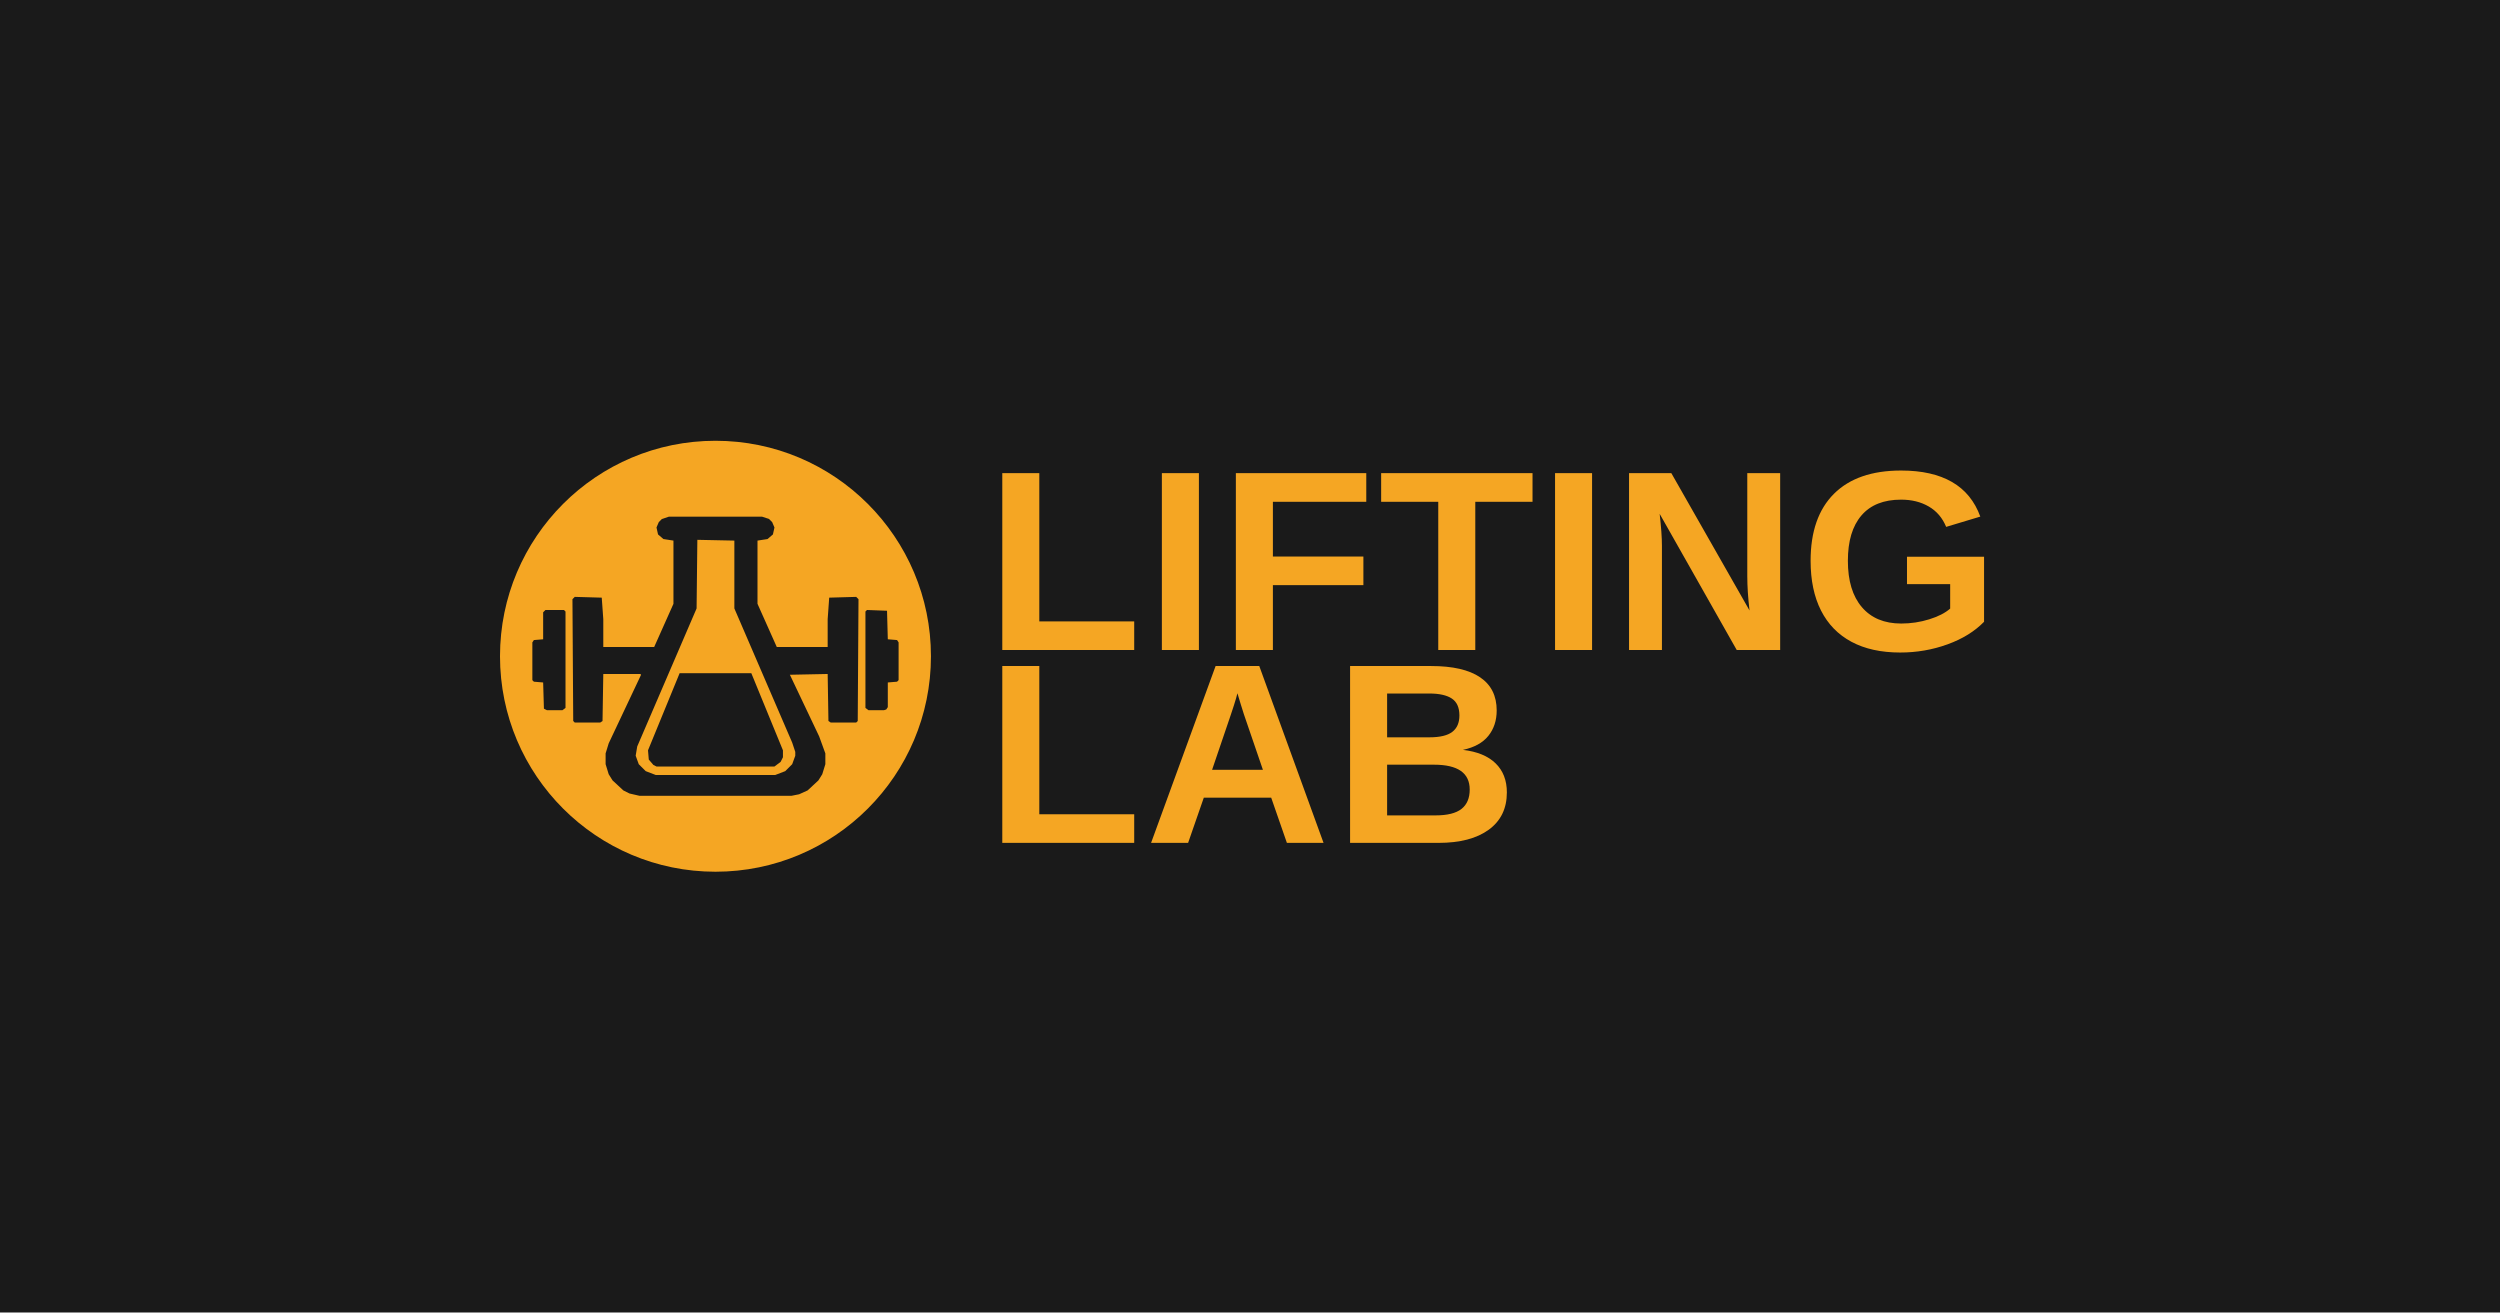
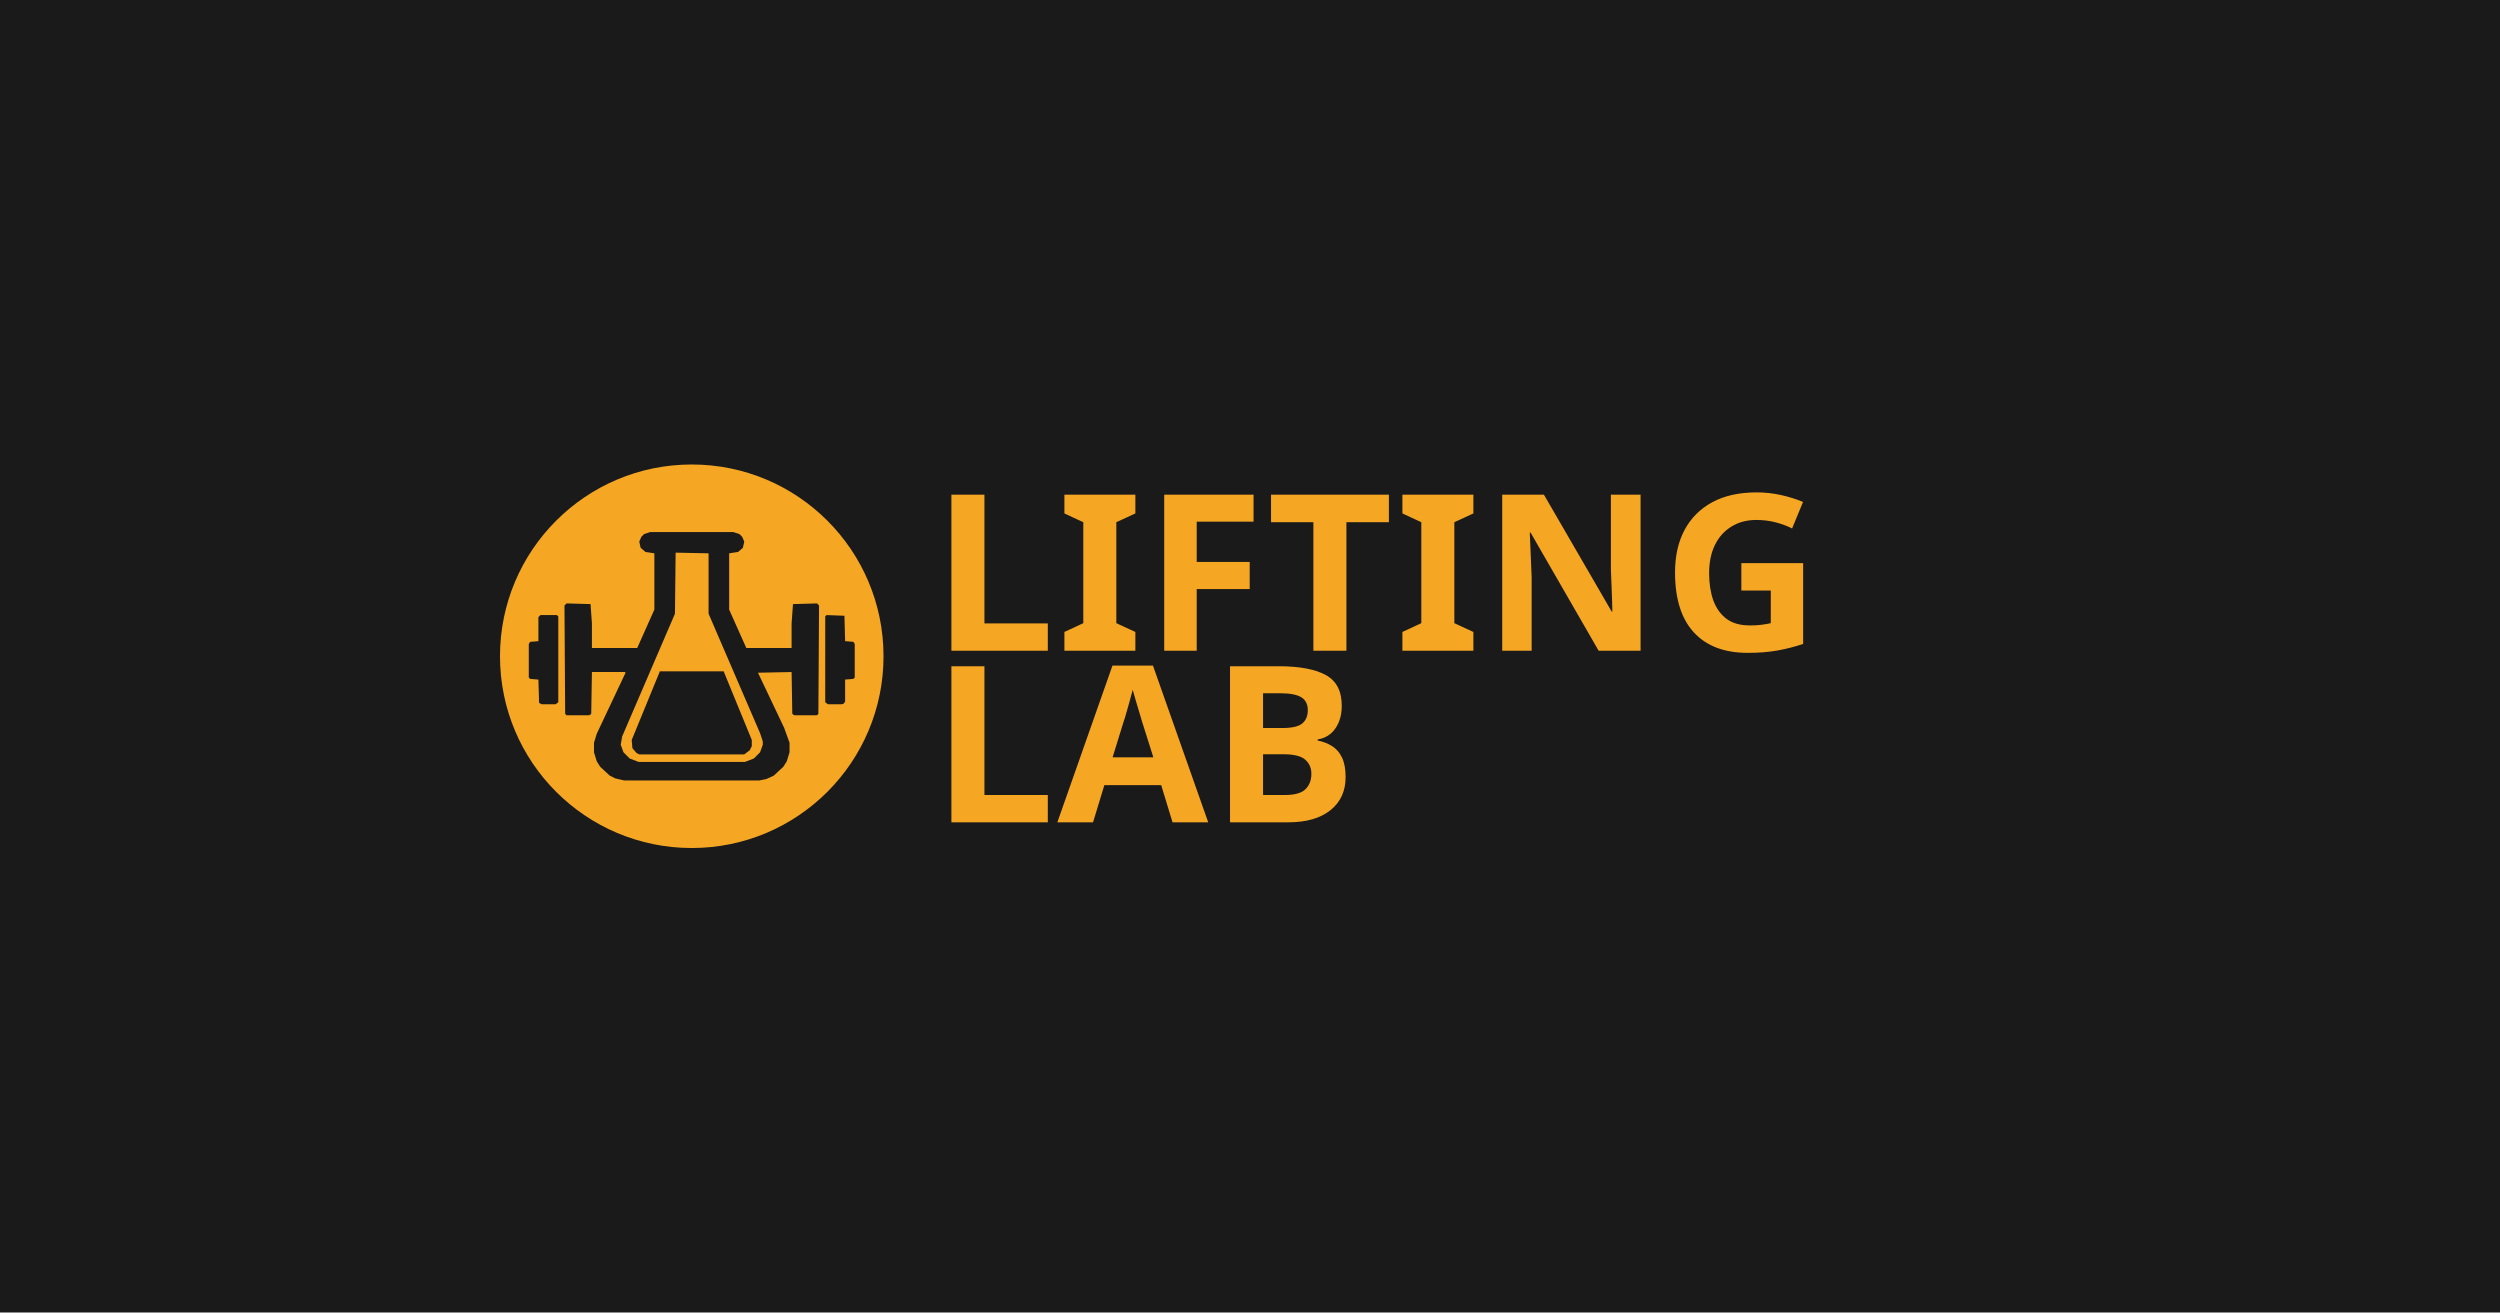
<svg xmlns="http://www.w3.org/2000/svg" width="1200" height="630" viewBox="0 0 1200 630">
  <rect width="1200" height="630" fill="#1a1a1a" />
-   <g transform="translate(240.000 211.572) scale(4.596791)">
+   <g transform="translate(240.000 222.955) scale(4.090909)">
    <g fill="#f5a623">
      <path transform="matrix(0.3042978,0,0,0.3042978,37.00919,-42.35428)" d="m -59.984,218.948 -10.848,26.458 0.265,3.175 1.587,1.852 1.058,0.529 h 40.481 l 2.117,-1.587 0.794,-1.587 v -2.381 l -10.848,-26.458 z m -3.704,-53.71 -2.381,0.794 -1.058,1.058 -0.794,1.852 0.529,2.381 1.852,1.587 3.44,0.529 v 21.696 l -6.615,14.817 h -17.462 v -9.525 l -0.529,-7.408 -9.26,-0.265 -0.794,0.794 0.265,41.804 0.529,0.529 h 8.731 l 0.794,-0.529 0.265,-16.14 h 12.7 l 0.265,0.265 -11.113,23.548 -1.058,3.44 v 3.704 l 1.058,3.44 1.323,2.117 3.704,3.44 2.117,1.058 3.44,0.794 h 52.123 l 2.646,-0.529 2.91,-1.323 3.704,-3.44 1.323,-2.117 1.058,-3.44 v -3.704 l -2.117,-5.821 -10.054,-21.167 12.965,-0.265 0.265,16.14 0.794,0.529 H 0.606 l 0.529,-0.529 0.265,-41.804 -0.794,-0.794 -9.26,0.265 -0.529,7.408 v 9.525 h -17.462 l -6.615,-14.817 v -21.696 l 3.44,-0.529 1.852,-1.587 0.529,-2.381 -0.794,-1.852 -1.058,-1.058 -2.381,-0.794 z m 9.79,7.938 12.7,0.265 v 23.283 l 19.844,46.038 1.058,3.175 v 1.323 l -1.058,2.91 -2.381,2.381 -3.44,1.323 h -41.01 l -3.44,-1.323 -2.381,-2.381 -1.058,-2.91 0.529,-3.175 20.373,-47.36 z m -52.123,24.077 -0.794,0.794 v 9.26 l -3.175,0.265 -0.529,0.794 v 12.965 l 0.529,0.529 3.175,0.265 0.265,8.996 1.058,0.529 h 5.292 l 1.058,-0.794 v -33.073 l -0.529,-0.529 z m 110.331,0 -0.529,0.529 v 33.073 l 1.058,0.794 h 5.292 l 0.794,-0.265 0.529,-0.794 v -8.467 l 3.175,-0.265 0.529,-0.529 v -12.965 l -0.529,-0.794 -3.175,-0.265 -0.265,-9.79 z m 21.95,15.875 a 73.941,73.941 0 0 1 -73.941,73.941 73.941,73.941 0 0 1 -73.941,-73.941 73.941,73.941 0 0 1 73.941,-73.941 73.941,73.941 0 0 1 73.941,73.941 z" />
-       <path transform="translate(50.653,21.849)" d="M15.571 -2.988V0H1.796V-18.467H5.662V-2.988ZM22.327 -18.467V0H18.46V-18.467ZM30.053 -6.776V0H26.186V-18.467H39.804V-15.479H30.053V-9.764H39.503V-6.776ZM51.187 -15.479V0H47.321V-15.479H41.357V-18.467H57.164V-15.479ZM63.382 -18.467V0H59.516V-18.467ZM70.676 -10.892V0H67.242V-18.467H71.659L79.824 -4.129Q79.589 -6.121 79.589 -7.733V-18.467H83.022V0H78.488L70.44 -14.221Q70.558 -13.185 70.617 -12.353Q70.676 -11.521 70.676 -10.892ZM95.664 -2.765Q97.171 -2.765 98.586 -3.205Q100.002 -3.644 100.775 -4.325V-6.881H96.266V-9.738H104.314V-2.949Q102.846 -1.442 100.493 -0.59Q98.141 0.262 95.559 0.262Q92.557 0.262 90.467 -0.858Q88.376 -1.979 87.288 -4.122Q86.201 -6.265 86.201 -9.319Q86.201 -13.88 88.638 -16.311Q91.076 -18.742 95.65 -18.742Q98.901 -18.742 100.972 -17.543Q103.043 -16.344 103.921 -13.932L100.356 -12.858Q99.779 -14.26 98.547 -14.981Q97.315 -15.702 95.65 -15.702Q92.924 -15.702 91.509 -14.05Q90.093 -12.399 90.093 -9.319Q90.093 -6.186 91.555 -4.476Q93.016 -2.765 95.664 -2.765Z" />
-       <path transform="translate(50.653,41.988)" d="M15.571 -2.988V0H1.796V-18.467H5.662V-2.988ZM22.838 -4.718 21.2 0H17.333L24.07 -18.467H28.631L35.342 0H31.515L29.876 -4.718ZM26.351 -15.623Q26.219 -15.099 25.984 -14.365Q25.748 -13.631 25.643 -13.329L23.703 -7.628H29.011L27.019 -13.447Q26.836 -13.985 26.678 -14.535Q26.521 -15.086 26.351 -15.623ZM54.484 -5.269Q54.484 -2.752 52.596 -1.376Q50.709 0 47.354 0H38.113V-18.467H46.567Q49.949 -18.467 51.685 -17.294Q53.422 -16.121 53.422 -13.827Q53.422 -12.255 52.55 -11.173Q51.679 -10.092 49.896 -9.712Q52.138 -9.45 53.311 -8.303Q54.484 -7.156 54.484 -5.269ZM49.529 -13.303Q49.529 -14.548 48.736 -15.073Q47.943 -15.597 46.384 -15.597H41.98V-11.023H46.41Q48.048 -11.023 48.789 -11.593Q49.529 -12.163 49.529 -13.303ZM50.604 -5.57Q50.604 -8.165 46.882 -8.165H41.98V-2.87H47.026Q48.887 -2.87 49.746 -3.545Q50.604 -4.22 50.604 -5.57Z" />
+       <text x="50.653" y="21.849" font-family="Verdana, sans-serif" font-weight="800" font-size="25.65" letter-spacing="0.25">LIFTING</text>
+       <text x="50.653" y="41.988" font-family="Verdana, sans-serif" font-weight="800" font-size="25.65" letter-spacing="0.25">LAB</text>
    </g>
  </g>
</svg>
